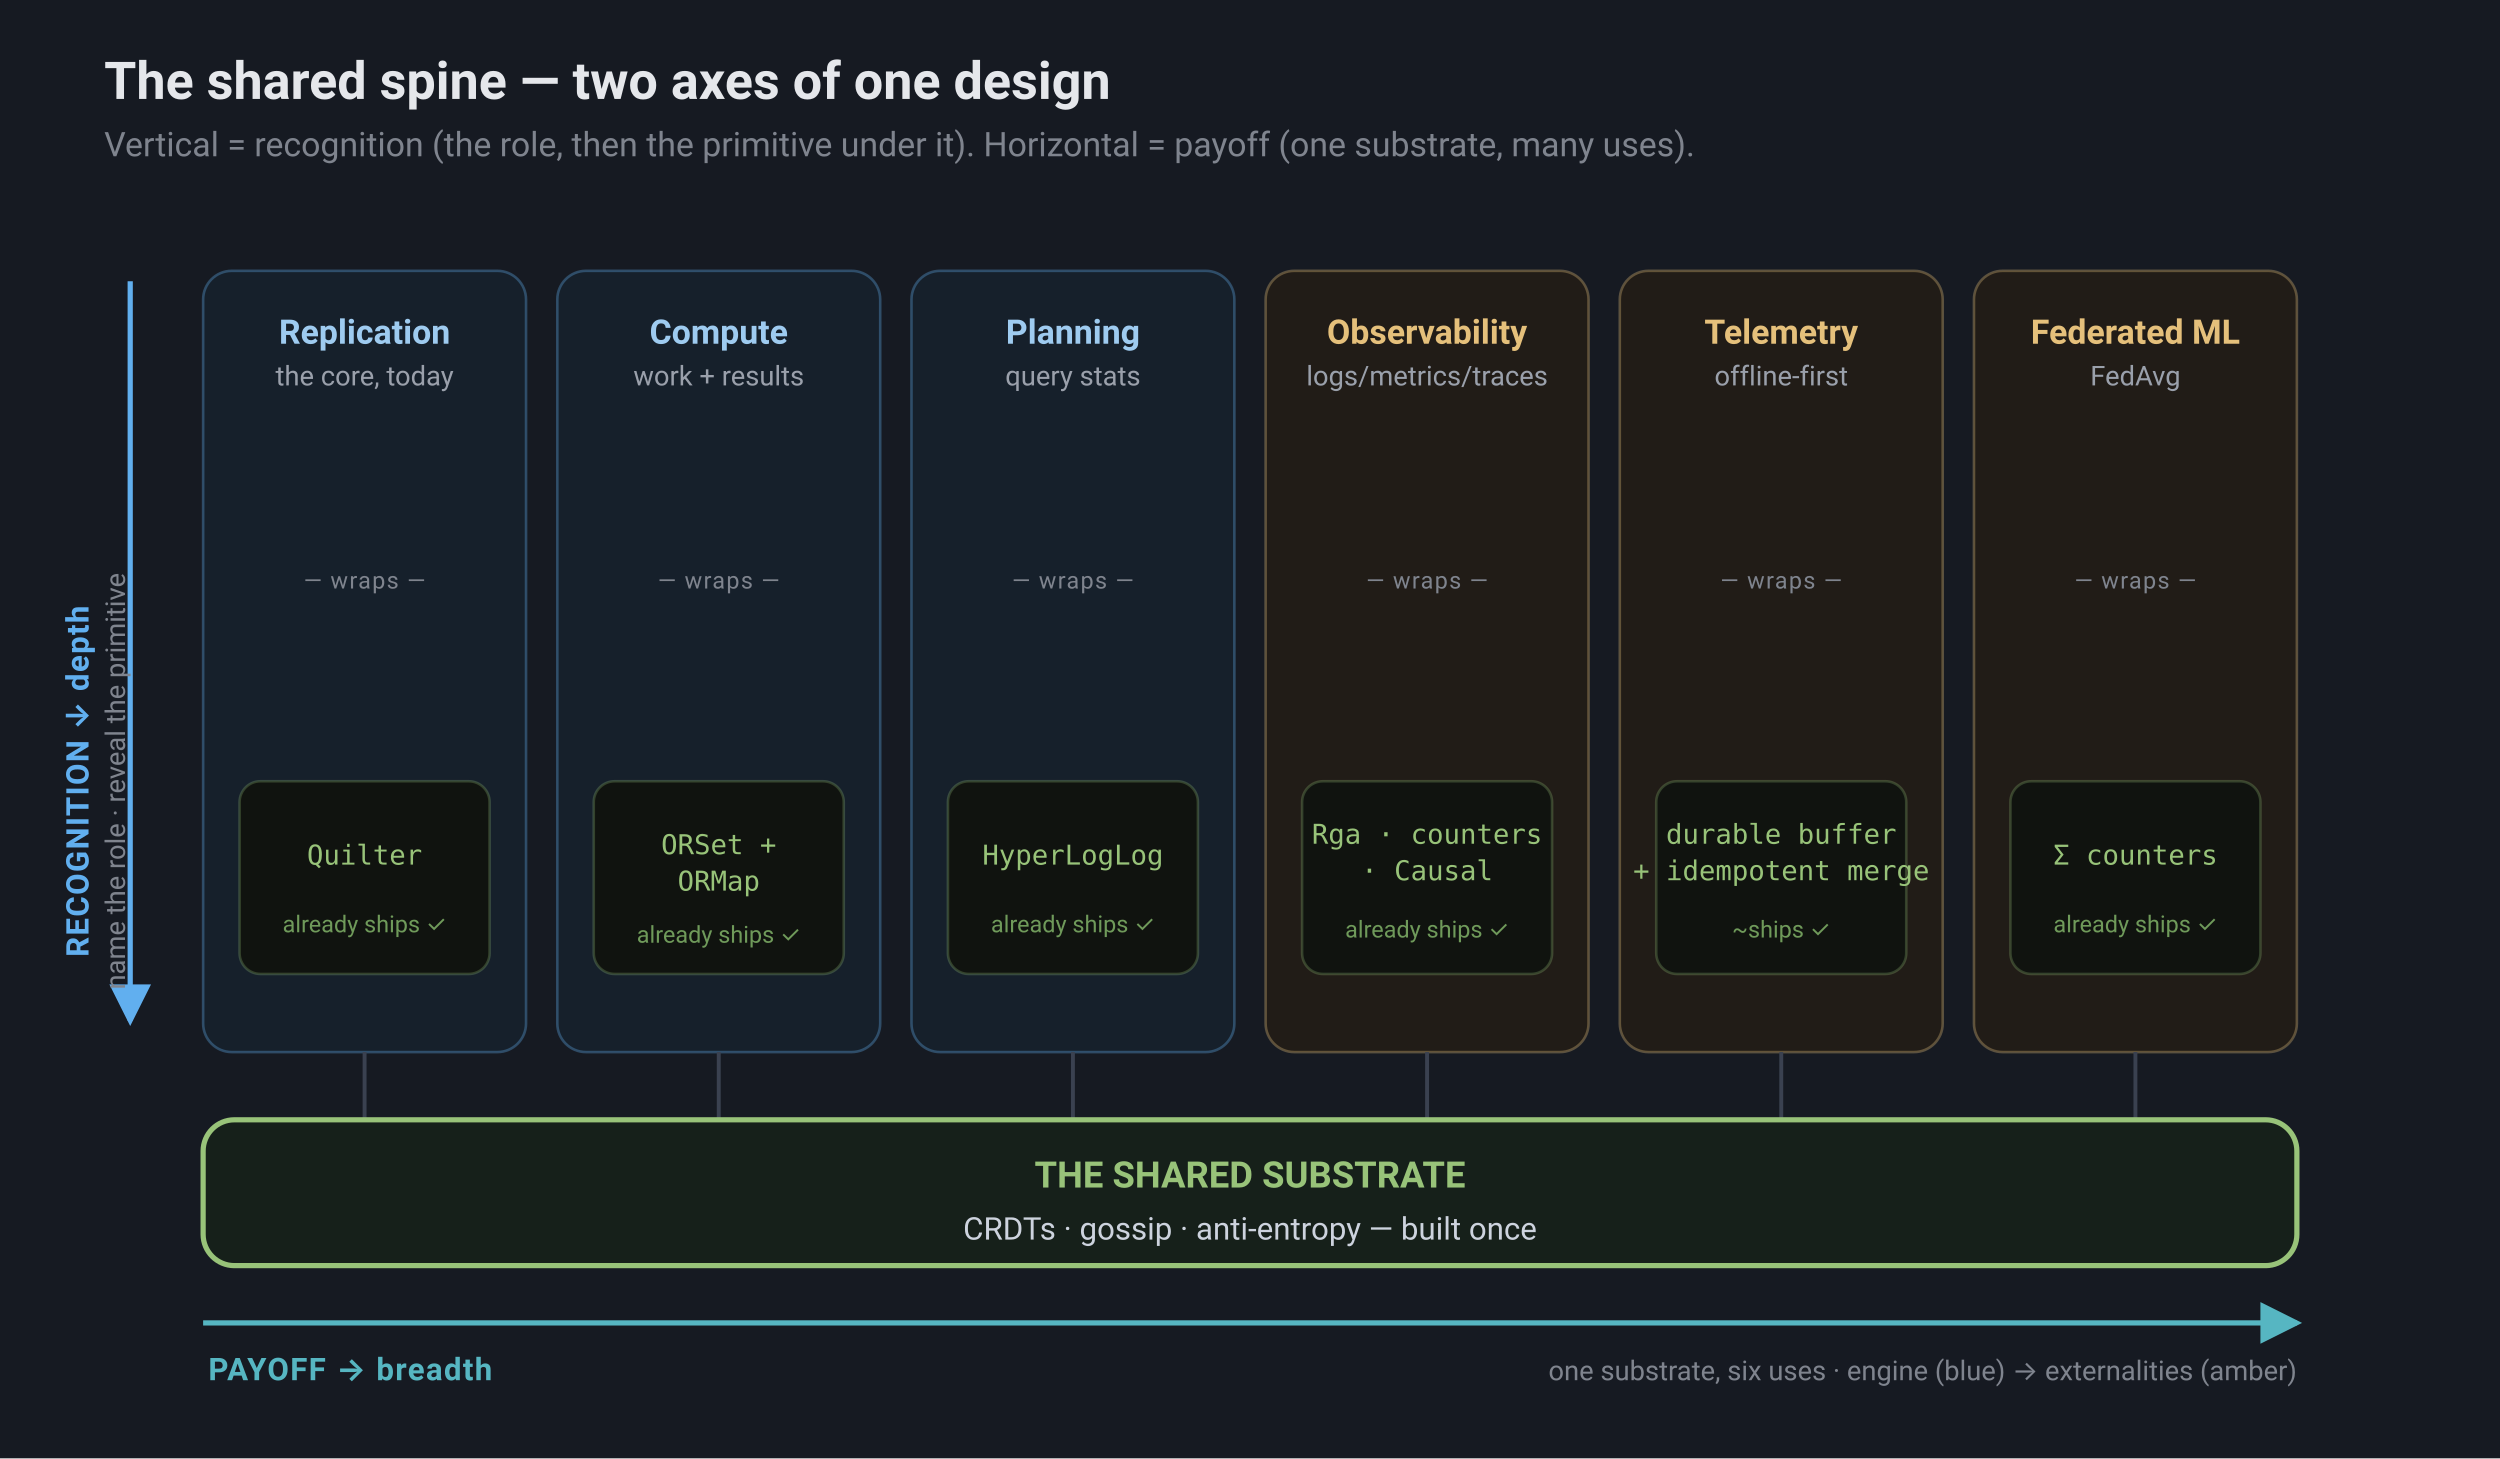
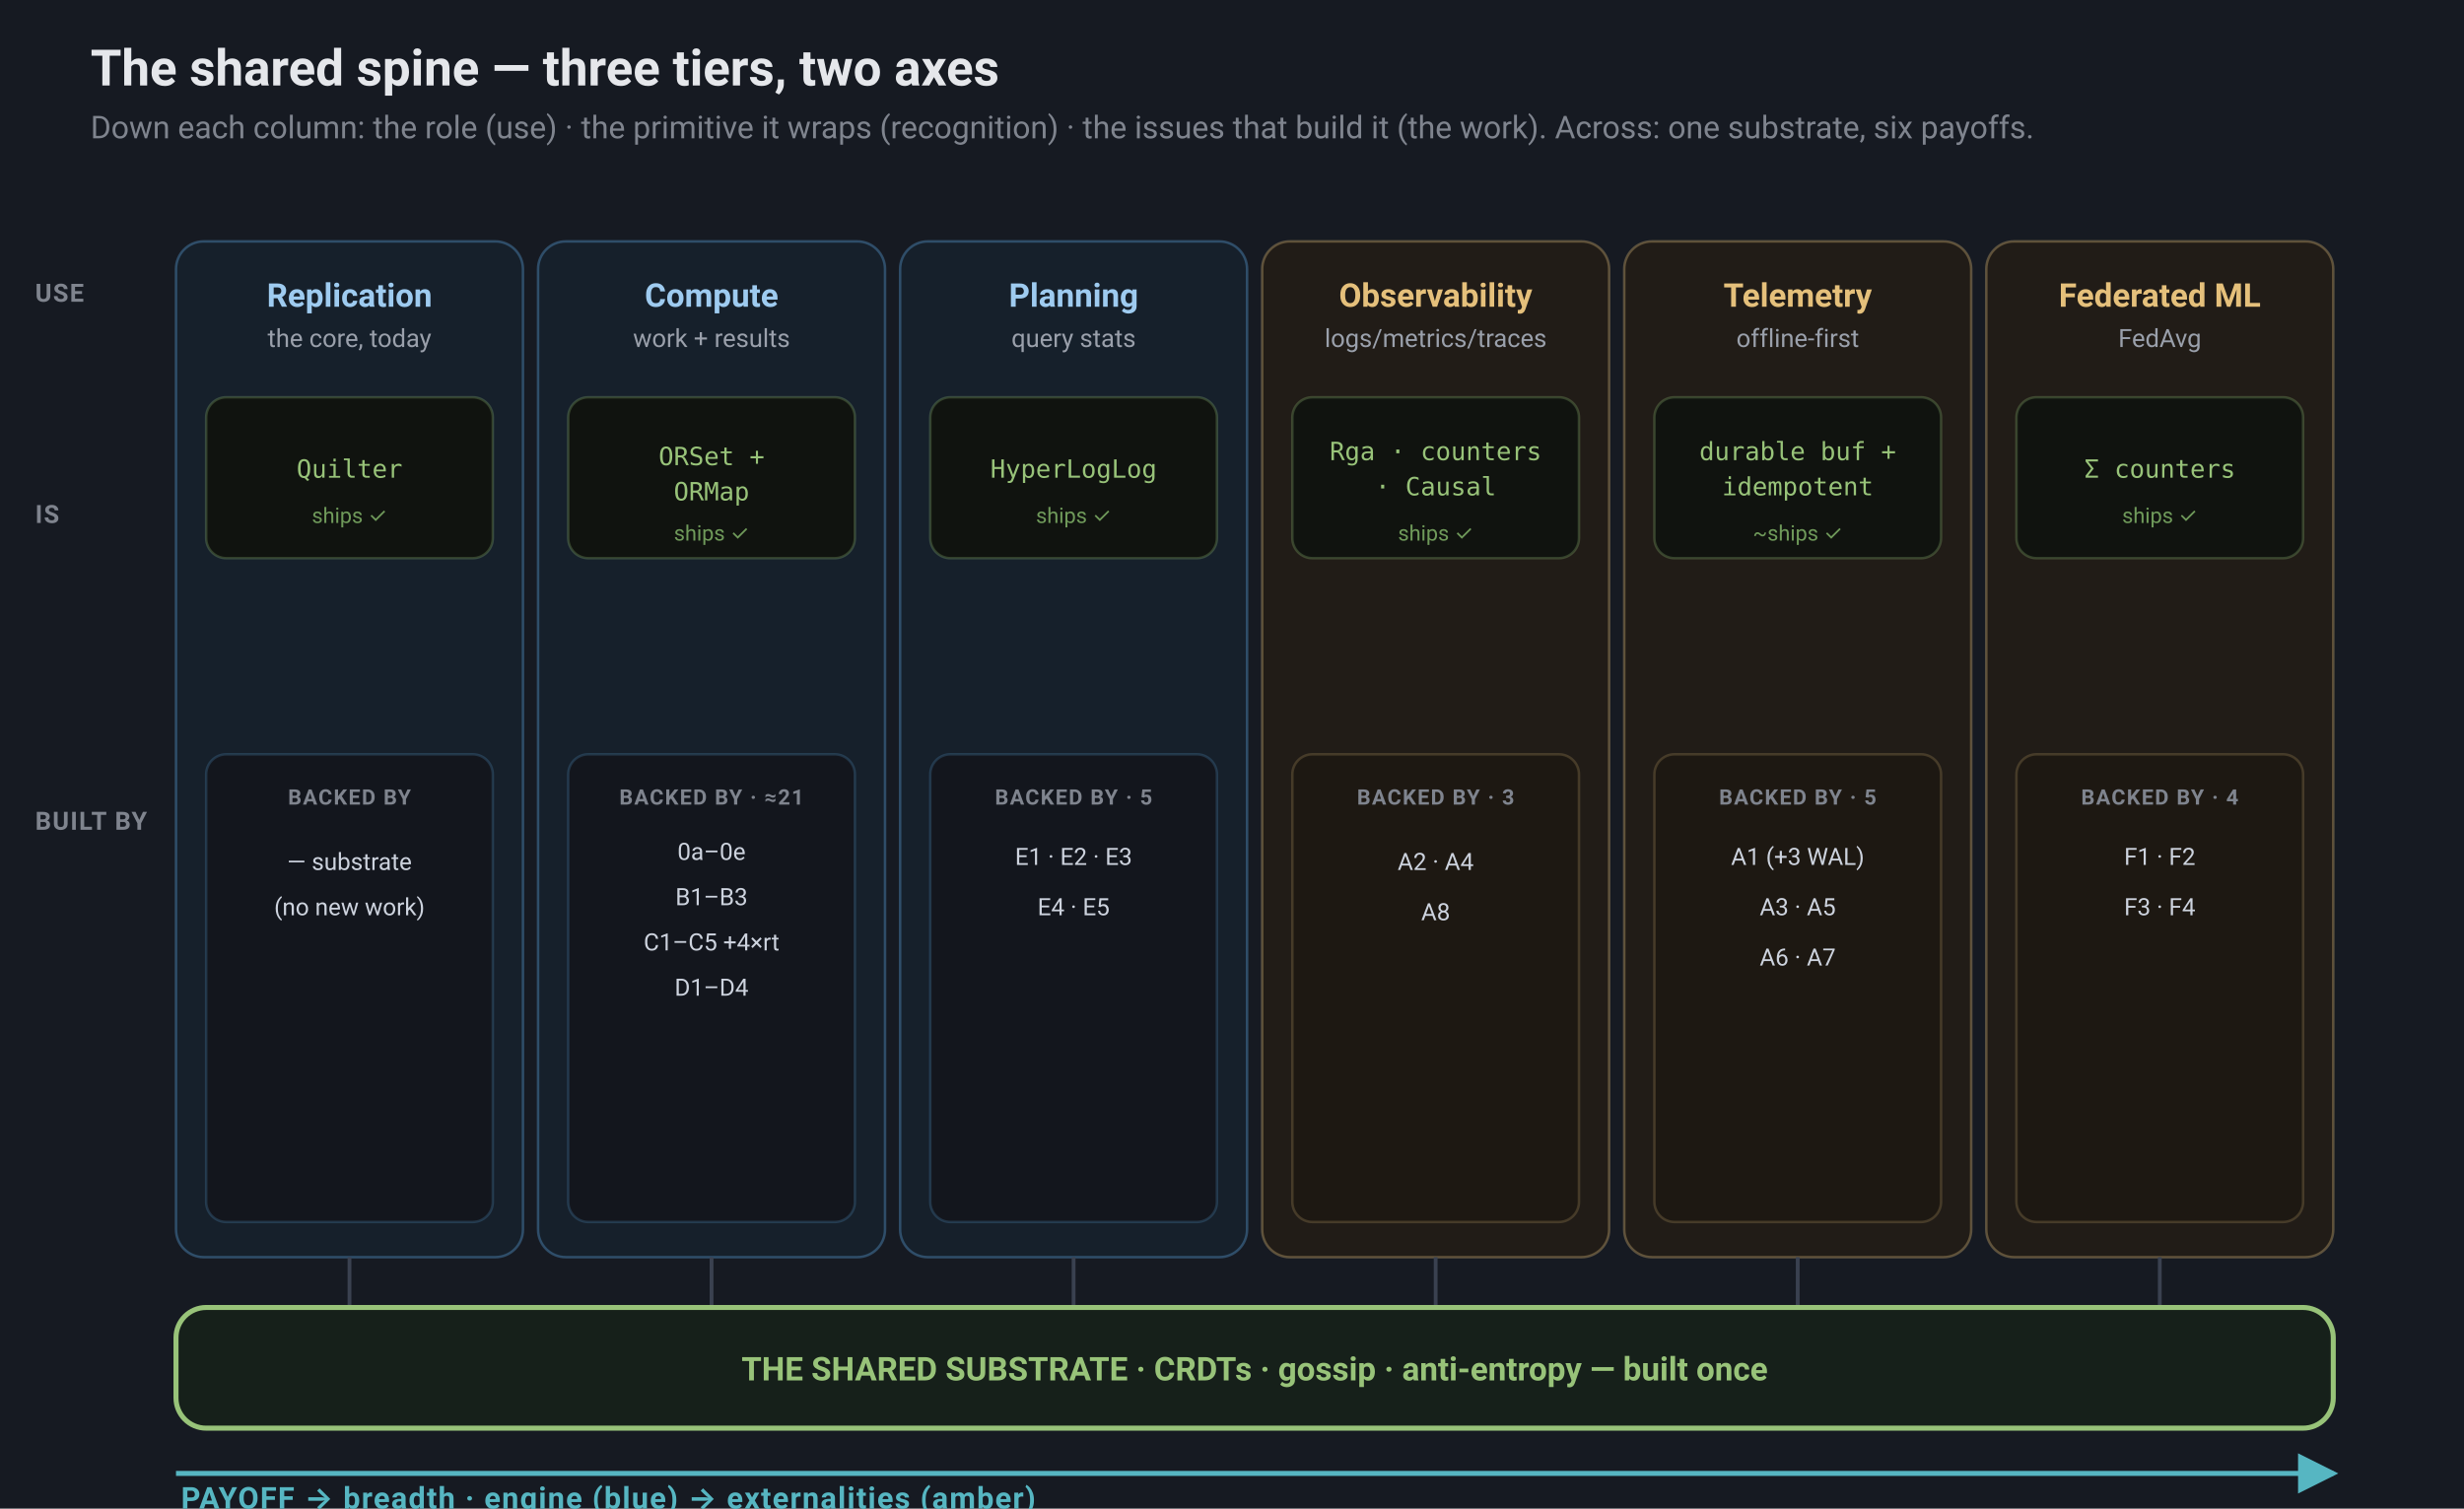
- <svg xmlns="http://www.w3.org/2000/svg" viewBox="0 0 960 560" font-family="-apple-system,BlinkMacSystemFont,Segoe UI,Roboto,sans-serif">
+ <svg xmlns="http://www.w3.org/2000/svg" viewBox="0 0 980 600" font-family="-apple-system,BlinkMacSystemFont,Segoe UI,Roboto,sans-serif">
  <style>
    .title{fill:#e5e7eb;font-size:20px;font-weight:700}
-     .sub{fill:#7f848e;font-size:13px}
+     .sub{fill:#7f848e;font-size:12.5px}
    .role{font-size:13px;font-weight:700}
-     .use{font-size:10.5px;fill:#9aa0ab}
-     .prim{font-family:ui-monospace,SFMono-Regular,Menlo,monospace;font-size:10.5px;fill:#98c379}
-     .ships{font-size:9px;fill:#6f9a5a}
+     .use{font-size:10px;fill:#9aa0ab}
+     .prim{font-family:ui-monospace,SFMono-Regular,Menlo,monospace;font-size:10px;fill:#98c379}
+     .ships{font-size:8.5px;fill:#6f9a5a}
+     .blabel{font-size:8.5px;font-weight:700;letter-spacing:.5px;fill:#7f848e}
+     .iss{font-size:9.5px;fill:#cdd3de}
+     .tier{font-size:10px;font-weight:700;fill:#7f848e;letter-spacing:.5px}
    .axis{font-size:12px;font-weight:700;letter-spacing:.5px}
-     .axisd{font-size:10.5px;fill:#7f848e}
    .conn{stroke:#3a4150;stroke-width:1.5}
-     .wraps{font-size:9px;fill:#7f848e;letter-spacing:.5px}
  </style>
  <defs>
    <marker id="ar" markerWidth="11" markerHeight="11" refX="7" refY="4" orient="auto">
      <path d="M0 0 L8 4 L0 8 z" fill="#56b6c2" />
    </marker>
-     <marker id="ad" markerWidth="11" markerHeight="11" refX="7" refY="4" orient="auto">
-       <path d="M0 0 L8 4 L0 8 z" fill="#61afef" />
-     </marker>
  </defs>
-   <rect fill="#161a22" width="960" height="560" />
-   <text class="title" x="40" y="38">The shared spine — two axes of one design</text>
-   <text class="sub" x="40" y="60">Vertical = recognition (the role, then the primitive under it). Horizontal = payoff (one substrate, many uses).</text>
-   <line x1="50" y1="108" x2="50" y2="392" stroke="#61afef" stroke-width="2" marker-end="url(#ad)" />
-   <text class="axis" fill="#61afef" transform="translate(34,300) rotate(-90)" text-anchor="middle">RECOGNITION ↓ depth</text>
-   <text class="axisd" transform="translate(48,300) rotate(-90)" text-anchor="middle">name the role · reveal the primitive</text>
+   <rect fill="#161a22" width="980" height="600" />
+   <text class="title" x="36" y="34">The shared spine — three tiers, two axes</text>
+   <text class="sub" x="36" y="55">Down each column: the role (use) · the primitive it wraps (recognition) · the issues that build it (the work). Across: one substrate, six payoffs.</text>
+   <text class="tier" x="14" y="120">USE</text>
+   <text class="tier" x="14" y="208">IS</text>
+   <text class="tier" x="14" y="330">BUILT BY</text>
  <g text-anchor="middle">
-     <rect x="78" y="104" width="124" height="300" rx="11" fill="#16202b" stroke="#61afef55" />
-     <text class="role" x="140" y="132" fill="#9ecbf0">Replication</text>
-     <text class="use" x="140" y="148">the core, today</text>
-     <text class="wraps" x="140" y="226">— wraps —</text>
-     <rect x="92" y="300" width="96" height="74" rx="8" fill="#10130f" stroke="#98c37944" />
-     <text class="prim" x="140" y="332">Quilter</text>
-     <text class="ships" x="140" y="358">already ships ✓</text>
-     <rect x="214" y="104" width="124" height="300" rx="11" fill="#16202b" stroke="#61afef55" />
-     <text class="role" x="276" y="132" fill="#9ecbf0">Compute</text>
-     <text class="use" x="276" y="148">work + results</text>
-     <text class="wraps" x="276" y="226">— wraps —</text>
-     <rect x="228" y="300" width="96" height="74" rx="8" fill="#10130f" stroke="#98c37944" />
-     <text class="prim" x="276" y="328">ORSet +</text>
-     <text class="prim" x="276" y="342">ORMap</text>
-     <text class="ships" x="276" y="362">already ships ✓</text>
-     <rect x="350" y="104" width="124" height="300" rx="11" fill="#16202b" stroke="#61afef55" />
-     <text class="role" x="412" y="132" fill="#9ecbf0">Planning</text>
-     <text class="use" x="412" y="148">query stats</text>
-     <text class="wraps" x="412" y="226">— wraps —</text>
-     <rect x="364" y="300" width="96" height="74" rx="8" fill="#10130f" stroke="#98c37944" />
-     <text class="prim" x="412" y="332">HyperLogLog</text>
-     <text class="ships" x="412" y="358">already ships ✓</text>
-     <rect x="486" y="104" width="124" height="300" rx="11" fill="#211c17" stroke="#e5c07b55" />
-     <text class="role" x="548" y="132" fill="#e5c07b">Observability</text>
-     <text class="use" x="548" y="148">logs/metrics/traces</text>
-     <text class="wraps" x="548" y="226">— wraps —</text>
-     <rect x="500" y="300" width="96" height="74" rx="8" fill="#10130f" stroke="#98c37944" />
-     <text class="prim" x="548" y="324">Rga · counters</text>
-     <text class="prim" x="548" y="338">· Causal</text>
-     <text class="ships" x="548" y="360">already ships ✓</text>
-     <rect x="622" y="104" width="124" height="300" rx="11" fill="#211c17" stroke="#e5c07b55" />
-     <text class="role" x="684" y="132" fill="#e5c07b">Telemetry</text>
-     <text class="use" x="684" y="148">offline-first</text>
-     <text class="wraps" x="684" y="226">— wraps —</text>
-     <rect x="636" y="300" width="96" height="74" rx="8" fill="#10130f" stroke="#98c37944" />
-     <text class="prim" x="684" y="324">durable buffer</text>
-     <text class="prim" x="684" y="338">+ idempotent merge</text>
-     <text class="ships" x="684" y="360">~ships ✓</text>
-     <rect x="758" y="104" width="124" height="300" rx="11" fill="#211c17" stroke="#e5c07b55" />
-     <text class="role" x="820" y="132" fill="#e5c07b">Federated ML</text>
-     <text class="use" x="820" y="148">FedAvg</text>
-     <text class="wraps" x="820" y="226">— wraps —</text>
-     <rect x="772" y="300" width="96" height="74" rx="8" fill="#10130f" stroke="#98c37944" />
-     <text class="prim" x="820" y="332">Σ counters</text>
-     <text class="ships" x="820" y="358">already ships ✓</text>
+     <rect x="70" y="96" width="138" height="404" rx="11" fill="#16202b" stroke="#61afef55" />
+     <text class="role" x="139" y="122" fill="#9ecbf0">Replication</text>
+     <text class="use" x="139" y="138">the core, today</text>
+     <rect x="82" y="158" width="114" height="64" rx="8" fill="#10130f" stroke="#98c37944" />
+     <text class="prim" x="139" y="190">Quilter</text>
+     <text class="ships" x="139" y="208">ships ✓</text>
+     <rect x="82" y="300" width="114" height="186" rx="8" fill="#13161d" stroke="#61afef33" />
+     <text class="blabel" x="139" y="320">BACKED BY</text>
+     <text class="iss" x="139" y="346">— substrate</text>
+     <text class="iss" x="139" y="364" fill="#7f848e">(no new work)</text>
+     <rect x="214" y="96" width="138" height="404" rx="11" fill="#16202b" stroke="#61afef55" />
+     <text class="role" x="283" y="122" fill="#9ecbf0">Compute</text>
+     <text class="use" x="283" y="138">work + results</text>
+     <rect x="226" y="158" width="114" height="64" rx="8" fill="#10130f" stroke="#98c37944" />
+     <text class="prim" x="283" y="185">ORSet +</text>
+     <text class="prim" x="283" y="199">ORMap</text>
+     <text class="ships" x="283" y="215">ships ✓</text>
+     <rect x="226" y="300" width="114" height="186" rx="8" fill="#13161d" stroke="#61afef33" />
+     <text class="blabel" x="283" y="320">BACKED BY · ≈21</text>
+     <text class="iss" x="283" y="342">0a–0e</text>
+     <text class="iss" x="283" y="360">B1–B3</text>
+     <text class="iss" x="283" y="378">C1–C5 +4×rt</text>
+     <text class="iss" x="283" y="396">D1–D4</text>
+     <rect x="358" y="96" width="138" height="404" rx="11" fill="#16202b" stroke="#61afef55" />
+     <text class="role" x="427" y="122" fill="#9ecbf0">Planning</text>
+     <text class="use" x="427" y="138">query stats</text>
+     <rect x="370" y="158" width="114" height="64" rx="8" fill="#10130f" stroke="#98c37944" />
+     <text class="prim" x="427" y="190">HyperLogLog</text>
+     <text class="ships" x="427" y="208">ships ✓</text>
+     <rect x="370" y="300" width="114" height="186" rx="8" fill="#13161d" stroke="#61afef33" />
+     <text class="blabel" x="427" y="320">BACKED BY · 5</text>
+     <text class="iss" x="427" y="344">E1 · E2 · E3</text>
+     <text class="iss" x="427" y="364">E4 · E5</text>
+     <rect x="502" y="96" width="138" height="404" rx="11" fill="#211c17" stroke="#e5c07b55" />
+     <text class="role" x="571" y="122" fill="#e5c07b">Observability</text>
+     <text class="use" x="571" y="138">logs/metrics/traces</text>
+     <rect x="514" y="158" width="114" height="64" rx="8" fill="#10130f" stroke="#98c37944" />
+     <text class="prim" x="571" y="183">Rga · counters</text>
+     <text class="prim" x="571" y="197">· Causal</text>
+     <text class="ships" x="571" y="215">ships ✓</text>
+     <rect x="514" y="300" width="114" height="186" rx="8" fill="#1d1812" stroke="#e5c07b33" />
+     <text class="blabel" x="571" y="320">BACKED BY · 3</text>
+     <text class="iss" x="571" y="346">A2 · A4</text>
+     <text class="iss" x="571" y="366">A8</text>
+     <rect x="646" y="96" width="138" height="404" rx="11" fill="#211c17" stroke="#e5c07b55" />
+     <text class="role" x="715" y="122" fill="#e5c07b">Telemetry</text>
+     <text class="use" x="715" y="138">offline-first</text>
+     <rect x="658" y="158" width="114" height="64" rx="8" fill="#10130f" stroke="#98c37944" />
+     <text class="prim" x="715" y="183">durable buf +</text>
+     <text class="prim" x="715" y="197">idempotent</text>
+     <text class="ships" x="715" y="215">~ships ✓</text>
+     <rect x="658" y="300" width="114" height="186" rx="8" fill="#1d1812" stroke="#e5c07b33" />
+     <text class="blabel" x="715" y="320">BACKED BY · 5</text>
+     <text class="iss" x="715" y="344">A1 (+3 WAL)</text>
+     <text class="iss" x="715" y="364">A3 · A5</text>
+     <text class="iss" x="715" y="384">A6 · A7</text>
+     <rect x="790" y="96" width="138" height="404" rx="11" fill="#211c17" stroke="#e5c07b55" />
+     <text class="role" x="859" y="122" fill="#e5c07b">Federated ML</text>
+     <text class="use" x="859" y="138">FedAvg</text>
+     <rect x="802" y="158" width="114" height="64" rx="8" fill="#10130f" stroke="#98c37944" />
+     <text class="prim" x="859" y="190">Σ counters</text>
+     <text class="ships" x="859" y="208">ships ✓</text>
+     <rect x="802" y="300" width="114" height="186" rx="8" fill="#1d1812" stroke="#e5c07b33" />
+     <text class="blabel" x="859" y="320">BACKED BY · 4</text>
+     <text class="iss" x="859" y="344">F1 · F2</text>
+     <text class="iss" x="859" y="364">F3 · F4</text>
  </g>
  <g class="conn">
-     <line x1="140" y1="404" x2="140" y2="430" />
-     <line x1="276" y1="404" x2="276" y2="430" />
-     <line x1="412" y1="404" x2="412" y2="430" />
-     <line x1="548" y1="404" x2="548" y2="430" />
-     <line x1="684" y1="404" x2="684" y2="430" />
-     <line x1="820" y1="404" x2="820" y2="430" />
+     <line x1="139" y1="500" x2="139" y2="520" />
+     <line x1="283" y1="500" x2="283" y2="520" />
+     <line x1="427" y1="500" x2="427" y2="520" />
+     <line x1="571" y1="500" x2="571" y2="520" />
+     <line x1="715" y1="500" x2="715" y2="520" />
+     <line x1="859" y1="500" x2="859" y2="520" />
  </g>
-   <rect x="78" y="430" width="804" height="56" rx="12" fill="#16201a" stroke="#98c379" stroke-width="2" />
-   <text x="480" y="456" text-anchor="middle" font-size="14" font-weight="700" fill="#98c379">THE SHARED SUBSTRATE</text>
-   <text x="480" y="476" text-anchor="middle" font-size="12" fill="#cdd3de">CRDTs · gossip · anti-entropy — built once</text>
-   <line x1="78" y1="508" x2="882" y2="508" stroke="#56b6c2" stroke-width="2" marker-end="url(#ar)" />
-   <text class="axis" x="80" y="530" fill="#56b6c2">PAYOFF → breadth</text>
-   <text class="axisd" x="882" y="530" text-anchor="end">one substrate, six uses · engine (blue) → externalities (amber)</text>
+   <rect x="70" y="520" width="858" height="48" rx="12" fill="#16201a" stroke="#98c379" stroke-width="2" />
+   <text x="499" y="549" text-anchor="middle" font-size="13" font-weight="700" fill="#98c379">THE SHARED SUBSTRATE · CRDTs · gossip · anti-entropy — built once</text>
+   <line x1="70" y1="586" x2="928" y2="586" stroke="#56b6c2" stroke-width="2" marker-end="url(#ar)" />
+   <text class="axis" x="72" y="600" fill="#56b6c2" font-size="11">PAYOFF → breadth · engine (blue) → externalities (amber)</text>
</svg>
